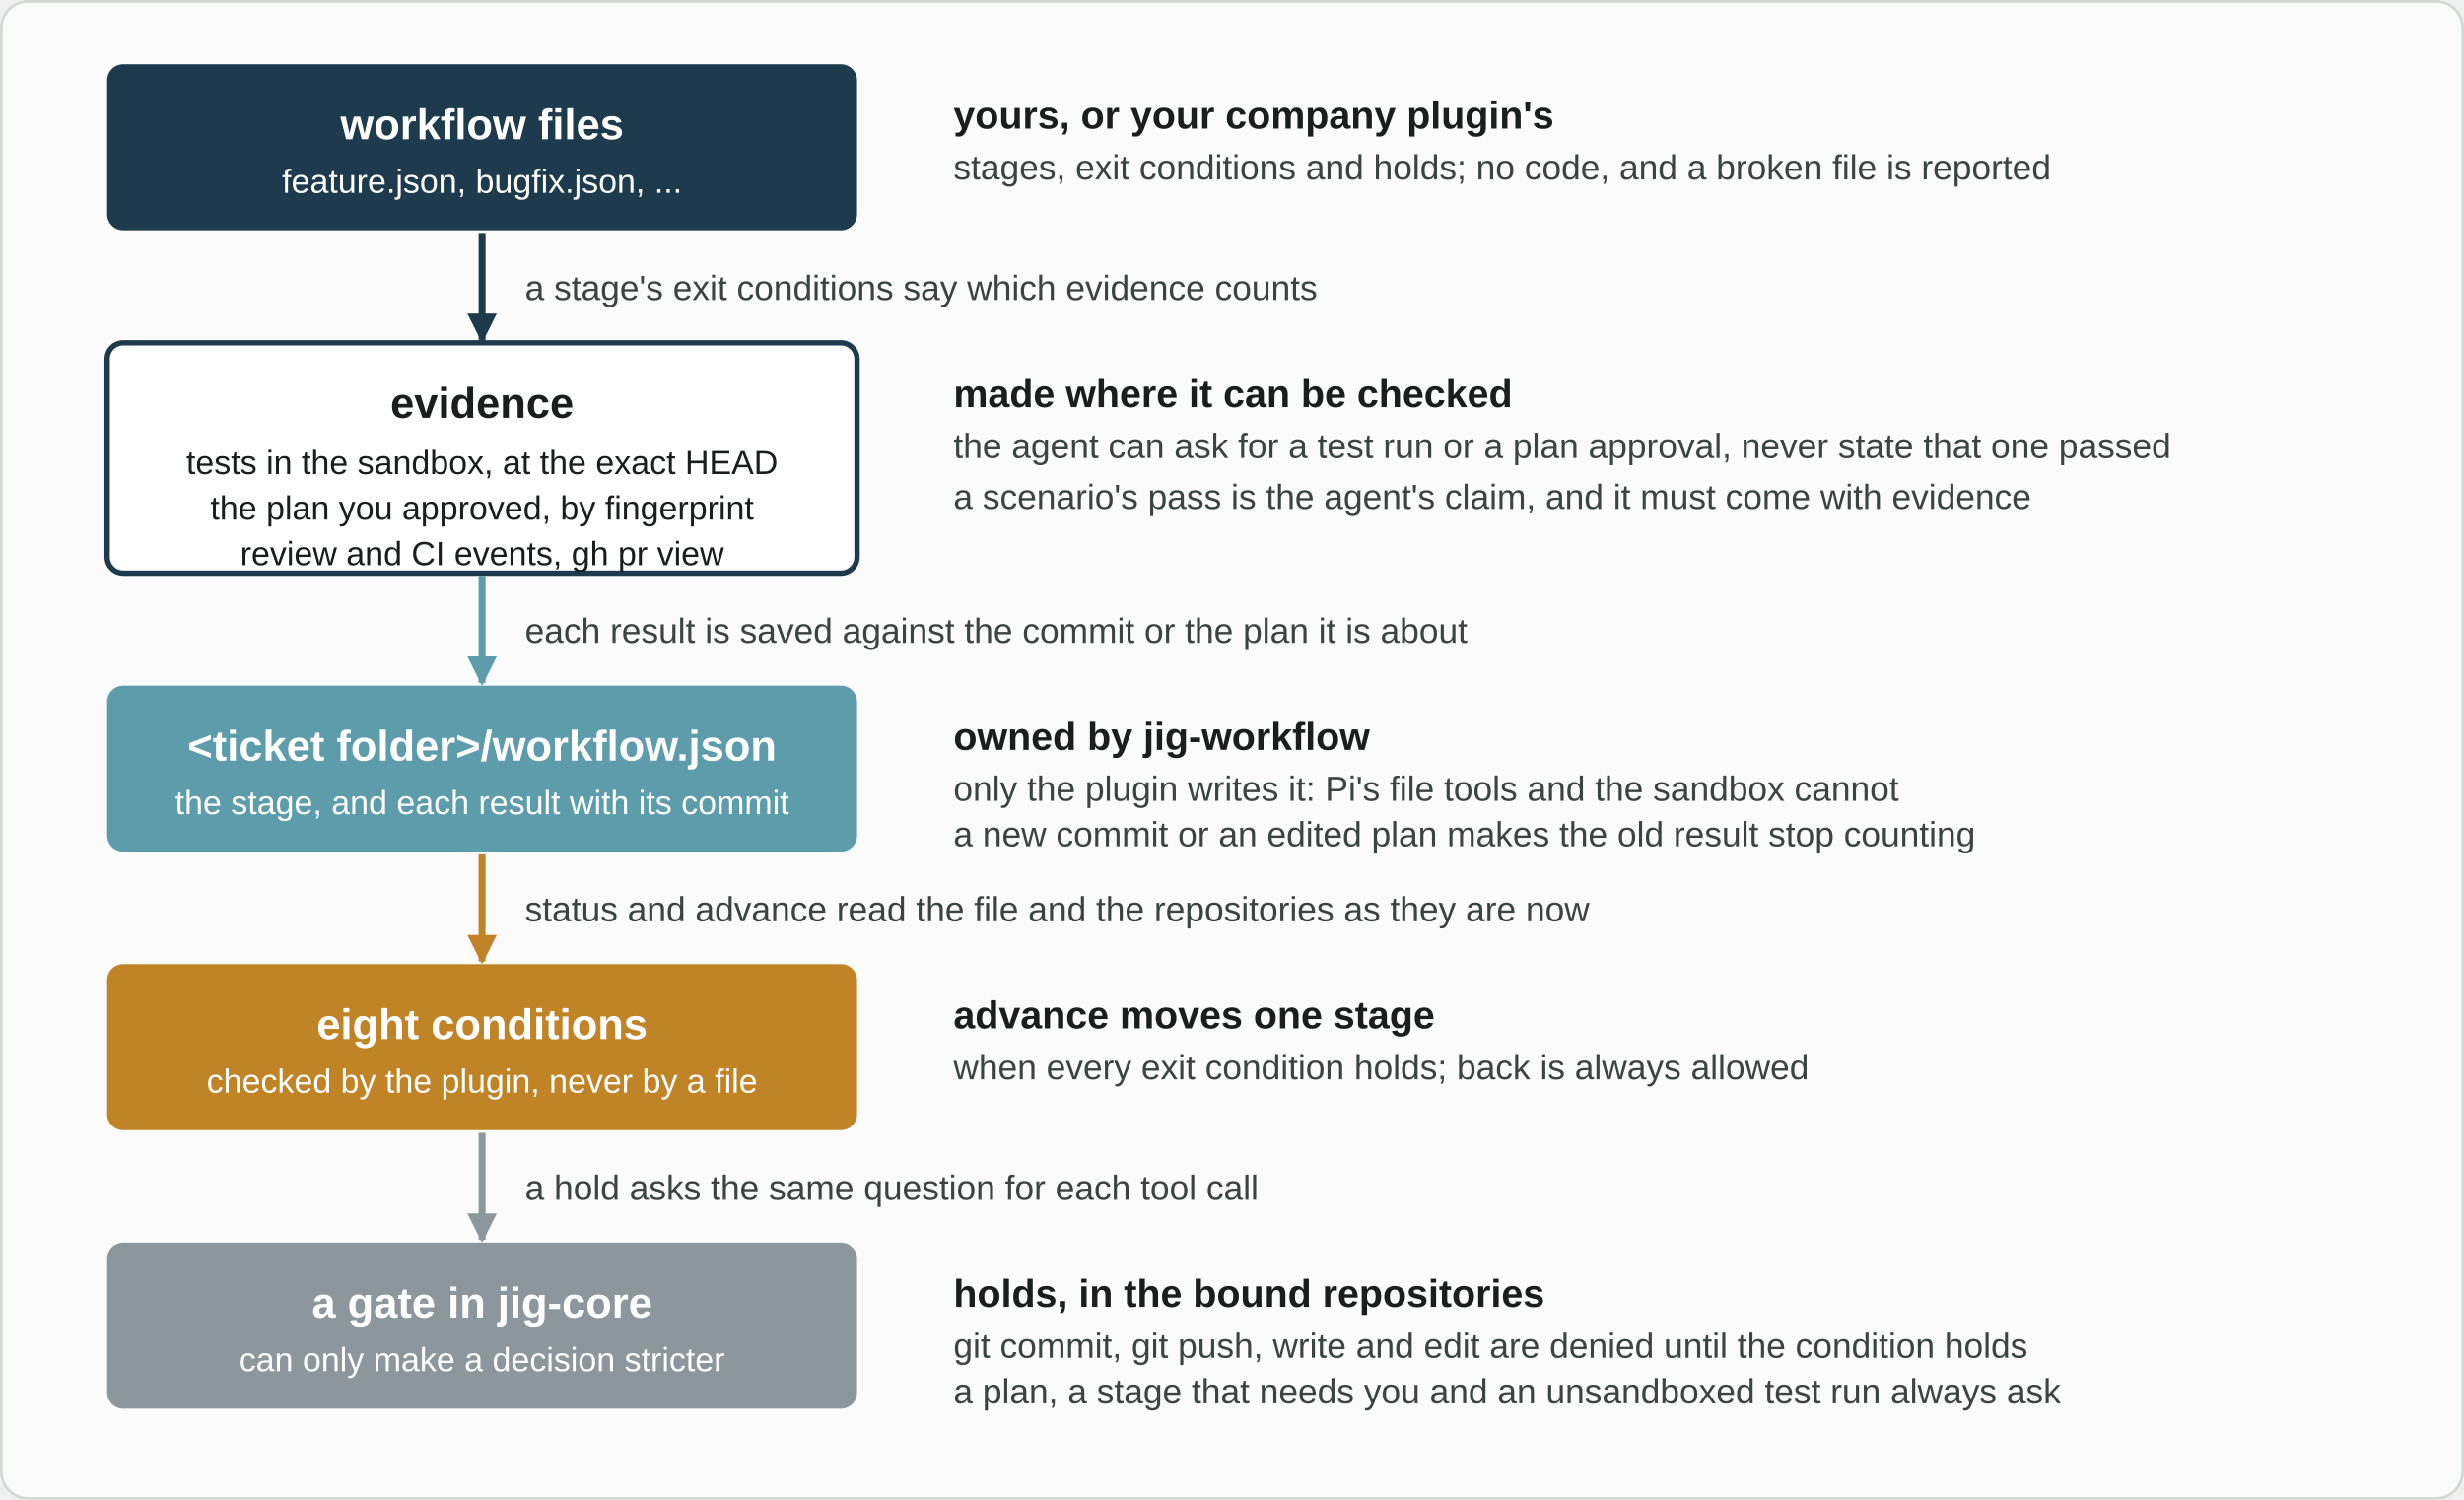
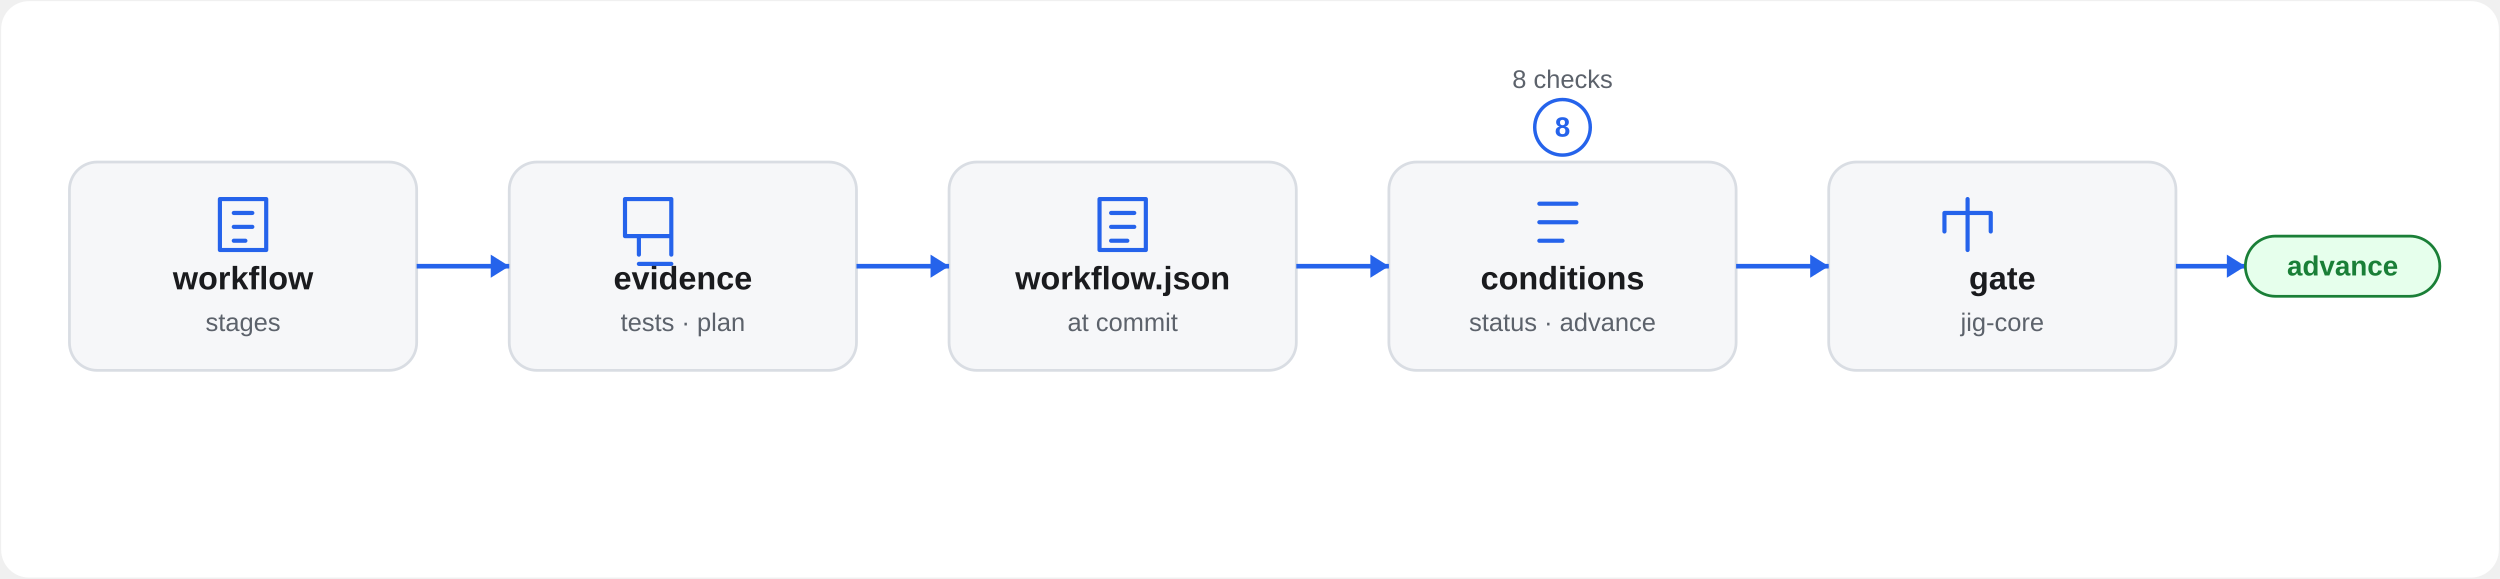
- <svg xmlns="http://www.w3.org/2000/svg" width="920" height="560" viewBox="0 0 920 560" role="img" aria-label="How jig-workflow works. Workflow files name the stages and the exit conditions of each. Evidence is produced where it can be checked: tests run in the sandbox at the exact HEAD, the plan you approved by its fingerprint, the review and CI events, gh pr view, and scenario results with evidence. Each result is saved in the ticket folder's workflow.json against the commit or the plan it is about. Status and advance read that file and the repositories as they are now and check eight conditions. A gate registered with jig-core asks the same question for each tool call and can only make a decision stricter." font-family="IBM Plex Sans, Segoe UI, Arial, sans-serif">
-   <rect x="0.5" y="0.5" width="919" height="559" rx="10" fill="#FAFBFA" stroke="#D2D9D3" />
-   <defs>
-     <marker id="wfflow-head-1d3b4d-11" viewBox="0 0 10 10" refX="9" refY="5" markerUnits="userSpaceOnUse" markerWidth="11" markerHeight="11" orient="auto">
-       <path d="M0,0 L10,5 L0,10 z" fill="#1D3B4D" />
-     </marker>
-     <marker id="wfflow-head-5c9cab-11" viewBox="0 0 10 10" refX="9" refY="5" markerUnits="userSpaceOnUse" markerWidth="11" markerHeight="11" orient="auto">
-       <path d="M0,0 L10,5 L0,10 z" fill="#5C9CAB" />
-     </marker>
-     <marker id="wfflow-head-8c979d-11" viewBox="0 0 10 10" refX="9" refY="5" markerUnits="userSpaceOnUse" markerWidth="11" markerHeight="11" orient="auto">
-       <path d="M0,0 L10,5 L0,10 z" fill="#8C979D" />
-     </marker>
-     <marker id="wfflow-head-c08326-11" viewBox="0 0 10 10" refX="9" refY="5" markerUnits="userSpaceOnUse" markerWidth="11" markerHeight="11" orient="auto">
-       <path d="M0,0 L10,5 L0,10 z" fill="#C08326" />
-     </marker>
-   </defs>
-   <rect x="40" y="24" width="280" height="62" rx="6" fill="#1D3B4D" />
-   <text x="180" y="52" font-size="16" fill="#FFFFFF" font-weight="700" text-anchor="middle">workflow files</text>
-   <text x="180" y="72" font-size="12.5" fill="#FFFFFF" text-anchor="middle">feature.json, bugfix.json, ...</text>
-   <text x="356" y="48" font-size="14.5" fill="#1A1F1D" font-weight="700">yours, or your company plugin's</text>
-   <text x="356" y="67" font-size="13" fill="#3A4440">stages, exit conditions and holds; no code, and a broken file is reported</text>
-   <rect x="40" y="128" width="280" height="86" rx="6" fill="#FFFFFF" stroke="#1D3B4D" stroke-width="2" />
-   <text x="180" y="156" font-size="16" fill="#1A1F1D" font-weight="700" text-anchor="middle">evidence</text>
-   <text x="180" y="177" font-size="12.5" fill="#1A1F1D" text-anchor="middle">tests in the sandbox, at the exact HEAD</text>
-   <text x="180" y="194" font-size="12.5" fill="#1A1F1D" text-anchor="middle">the plan you approved, by fingerprint</text>
-   <text x="180" y="211" font-size="12.5" fill="#1A1F1D" text-anchor="middle">review and CI events, gh pr view</text>
-   <text x="356" y="152" font-size="14.5" fill="#1A1F1D" font-weight="700">made where it can be checked</text>
-   <text x="356" y="171" font-size="13" fill="#3A4440">the agent can ask for a test run or a plan approval, never state that one passed</text>
-   <text x="356" y="190" font-size="13" fill="#3A4440">a scenario's pass is the agent's claim, and it must come with evidence</text>
-   <rect x="40" y="256" width="280" height="62" rx="6" fill="#5C9CAB" />
-   <text x="180" y="284" font-size="16" fill="#FFFFFF" font-weight="700" text-anchor="middle">&lt;ticket folder&gt;/workflow.json</text>
-   <text x="180" y="304" font-size="12.5" fill="#FFFFFF" text-anchor="middle">the stage, and each result with its commit</text>
-   <text x="356" y="280" font-size="14.5" fill="#1A1F1D" font-weight="700">owned by jig-workflow</text>
-   <text x="356" y="299" font-size="13" fill="#3A4440">only the plugin writes it: Pi's file tools and the sandbox cannot</text>
-   <text x="356" y="316" font-size="13" fill="#3A4440">a new commit or an edited plan makes the old result stop counting</text>
-   <rect x="40" y="360" width="280" height="62" rx="6" fill="#C08326" />
-   <text x="180" y="388" font-size="16" fill="#FFFFFF" font-weight="700" text-anchor="middle">eight conditions</text>
-   <text x="180" y="408" font-size="12.5" fill="#FFFFFF" text-anchor="middle">checked by the plugin, never by a file</text>
-   <text x="356" y="384" font-size="14.5" fill="#1A1F1D" font-weight="700">advance moves one stage</text>
-   <text x="356" y="403" font-size="13" fill="#3A4440">when every exit condition holds; back is always allowed</text>
-   <rect x="40" y="464" width="280" height="62" rx="6" fill="#8C979D" />
-   <text x="180" y="492" font-size="16" fill="#FFFFFF" font-weight="700" text-anchor="middle">a gate in jig-core</text>
-   <text x="180" y="512" font-size="12.5" fill="#FFFFFF" text-anchor="middle">can only make a decision stricter</text>
-   <text x="356" y="488" font-size="14.5" fill="#1A1F1D" font-weight="700">holds, in the bound repositories</text>
-   <text x="356" y="507" font-size="13" fill="#3A4440">git commit, git push, write and edit are denied until the condition holds</text>
-   <text x="356" y="524" font-size="13" fill="#3A4440">a plan, a stage that needs you and an unsandboxed test run always ask</text>
-   <path d="M180 87 V127" fill="none" stroke="#1D3B4D" stroke-width="2.6" marker-end="url(#wfflow-head-1d3b4d-11)" />
-   <text x="196" y="112" font-size="13" fill="#3A4440">a stage's exit conditions say which evidence counts</text>
-   <path d="M180 215 V255" fill="none" stroke="#5C9CAB" stroke-width="2.6" marker-end="url(#wfflow-head-5c9cab-11)" />
-   <text x="196" y="240" font-size="13" fill="#3A4440">each result is saved against the commit or the plan it is about</text>
-   <path d="M180 319 V359" fill="none" stroke="#C08326" stroke-width="2.6" marker-end="url(#wfflow-head-c08326-11)" />
-   <text x="196" y="344" font-size="13" fill="#3A4440">status and advance read the file and the repositories as they are now</text>
-   <path d="M180 423 V463" fill="none" stroke="#8C979D" stroke-width="2.6" marker-end="url(#wfflow-head-8c979d-11)" />
-   <text x="196" y="448" font-size="13" fill="#3A4440">a hold asks the same question for each tool call</text>
+ <svg xmlns="http://www.w3.org/2000/svg" width="1080" height="250" viewBox="0 0 1080 250" role="img" aria-label="A workflow runs in one path: workflow files name the stages; evidence is made where it can be checked; results are saved in workflow.json against the commit or plan; status and advance read it and check eight conditions; a gate in jig-core holds the call until they pass." font-family="IBM Plex Sans, Segoe UI, Arial, sans-serif">
+   <style>
+     .bg{fill:#fff}.node{fill:#f6f7f9;stroke:#d9dde3;stroke-width:1.2}.label{fill:#1a1b1e;font-size:14px;font-weight:700}
+     .sub{fill:#5c626b;font-size:11px}.accent{fill:none;stroke:#2563eb;stroke-width:1.8;stroke-linecap:round;stroke-linejoin:round}
+     .path{fill:none;stroke:#2563eb;stroke-width:2}.arrowhead{fill:#2563eb}.marker{fill:#fff;stroke:#2563eb;stroke-width:1.5}
+     .glyph{fill:#2563eb;font-size:12px;font-weight:700}.chip{fill:#e6ffec;stroke:#1a7f37;stroke-width:1.2}.chip-text{fill:#1a7f37;font-size:12px;font-weight:700}
+     @media (prefers-color-scheme: dark){
+       .bg{fill:#111113}.node{fill:#18181b;stroke:#2c2c31}.label{fill:#e7e7ea}.sub{fill:#9a9aa2}
+       .accent{stroke:#7aa2f7}.path{stroke:#7aa2f7}.arrowhead{fill:#7aa2f7}.marker{fill:#18181b;stroke:#7aa2f7}
+       .glyph{fill:#7aa2f7}.chip{fill:#14251a;stroke:#6ccb8a}.chip-text{fill:#6ccb8a}
+     }
+   </style>
+   <rect class="bg" x="0.5" y="0.5" width="1079" height="249" rx="12" />
+   <rect class="node" x="30" y="70" width="150" height="90" rx="12" />
+   <path class="accent" d="M95 86 h20 v22 h-20 z M101 92 h8 M101 98 h8 M101 104 h5" />
+   <text class="label" x="105" y="125" text-anchor="middle">workflow</text>
+   <text class="sub" x="105" y="143" text-anchor="middle">stages</text>
+   <rect class="node" x="220" y="70" width="150" height="90" rx="12" />
+   <path class="accent" d="M280 86 l10 0 v16 h-20 v-16 z M276 102 v8 M290 102 v8 M276 114 h14" />
+   <text class="label" x="295" y="125" text-anchor="middle">evidence</text>
+   <text class="sub" x="295" y="143" text-anchor="middle">tests · plan</text>
+   <rect class="node" x="410" y="70" width="150" height="90" rx="12" />
+   <path class="accent" d="M475 86 h20 v22 h-20 z M480 92 h10 M480 98 h10 M480 104 h7" />
+   <text class="label" x="485" y="125" text-anchor="middle">workflow.json</text>
+   <text class="sub" x="485" y="143" text-anchor="middle">at commit</text>
+   <rect class="node" x="600" y="70" width="150" height="90" rx="12" />
+   <path class="accent" d="M665 88 h16 M665 96 h16 M665 104 h10" />
+   <text class="label" x="675" y="125" text-anchor="middle">conditions</text>
+   <text class="sub" x="675" y="143" text-anchor="middle">status · advance</text>
+   <rect class="node" x="790" y="70" width="150" height="90" rx="12" />
+   <path class="accent" d="M850 86 v22 M840 92 v8 M860 92 v8 M840 92 h20" />
+   <text class="label" x="865" y="125" text-anchor="middle">gate</text>
+   <text class="sub" x="865" y="143" text-anchor="middle">jig-core</text>
+   <path class="path" d="M180 115 H220" />
+   <path id="workflow-a1-arrow-1" class="arrowhead" d="M212 110 L220 115 L212 120 z" />
+   <path class="path" d="M370 115 H410" />
+   <path id="workflow-a1-arrow-2" class="arrowhead" d="M402 110 L410 115 L402 120 z" />
+   <path class="path" d="M560 115 H600" />
+   <path id="workflow-a1-arrow-3" class="arrowhead" d="M592 110 L600 115 L592 120 z" />
+   <path class="path" d="M750 115 H790" />
+   <path id="workflow-a1-arrow-4" class="arrowhead" d="M782 110 L790 115 L782 120 z" />
+   <circle class="marker" cx="675" cy="55" r="12" />
+   <text class="glyph" x="675" y="59" text-anchor="middle">8</text>
+   <text class="sub" x="675" y="38" text-anchor="middle">8 checks</text>
+   <path class="path" d="M940 115 H970" />
+   <path id="workflow-a1-arrow-5" class="arrowhead" d="M962 110 L970 115 L962 120 z" />
+   <rect class="chip" x="970" y="102" width="84" height="26" rx="13" />
+   <text class="chip-text" x="1012" y="119" text-anchor="middle">advance</text>
</svg>
